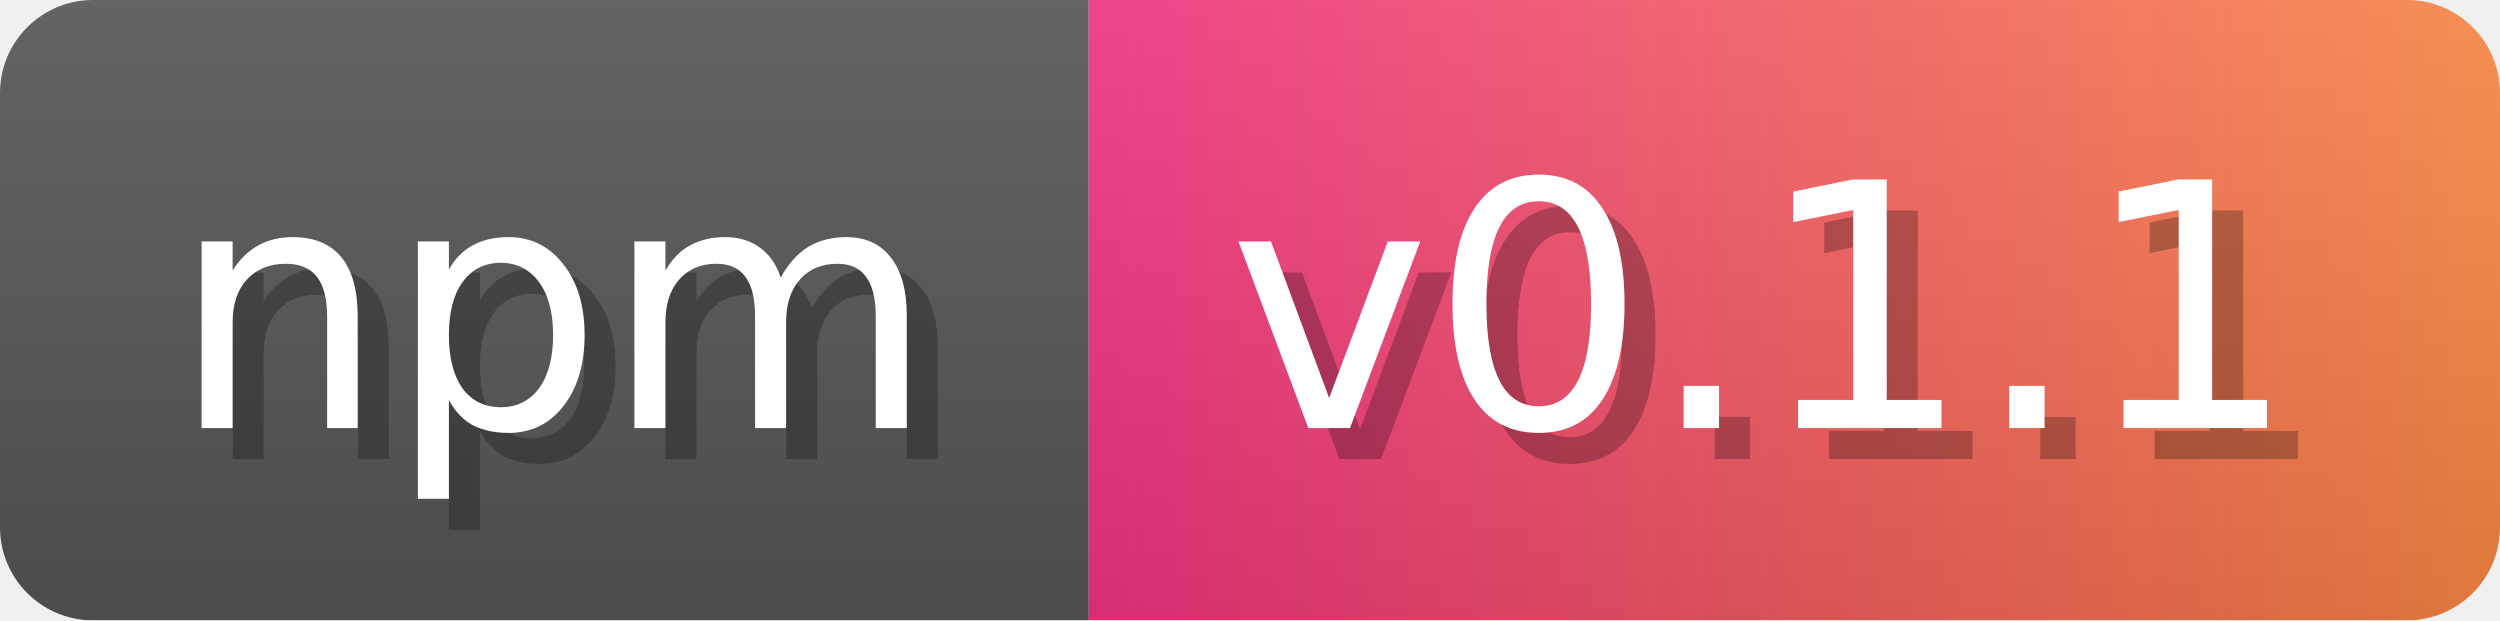
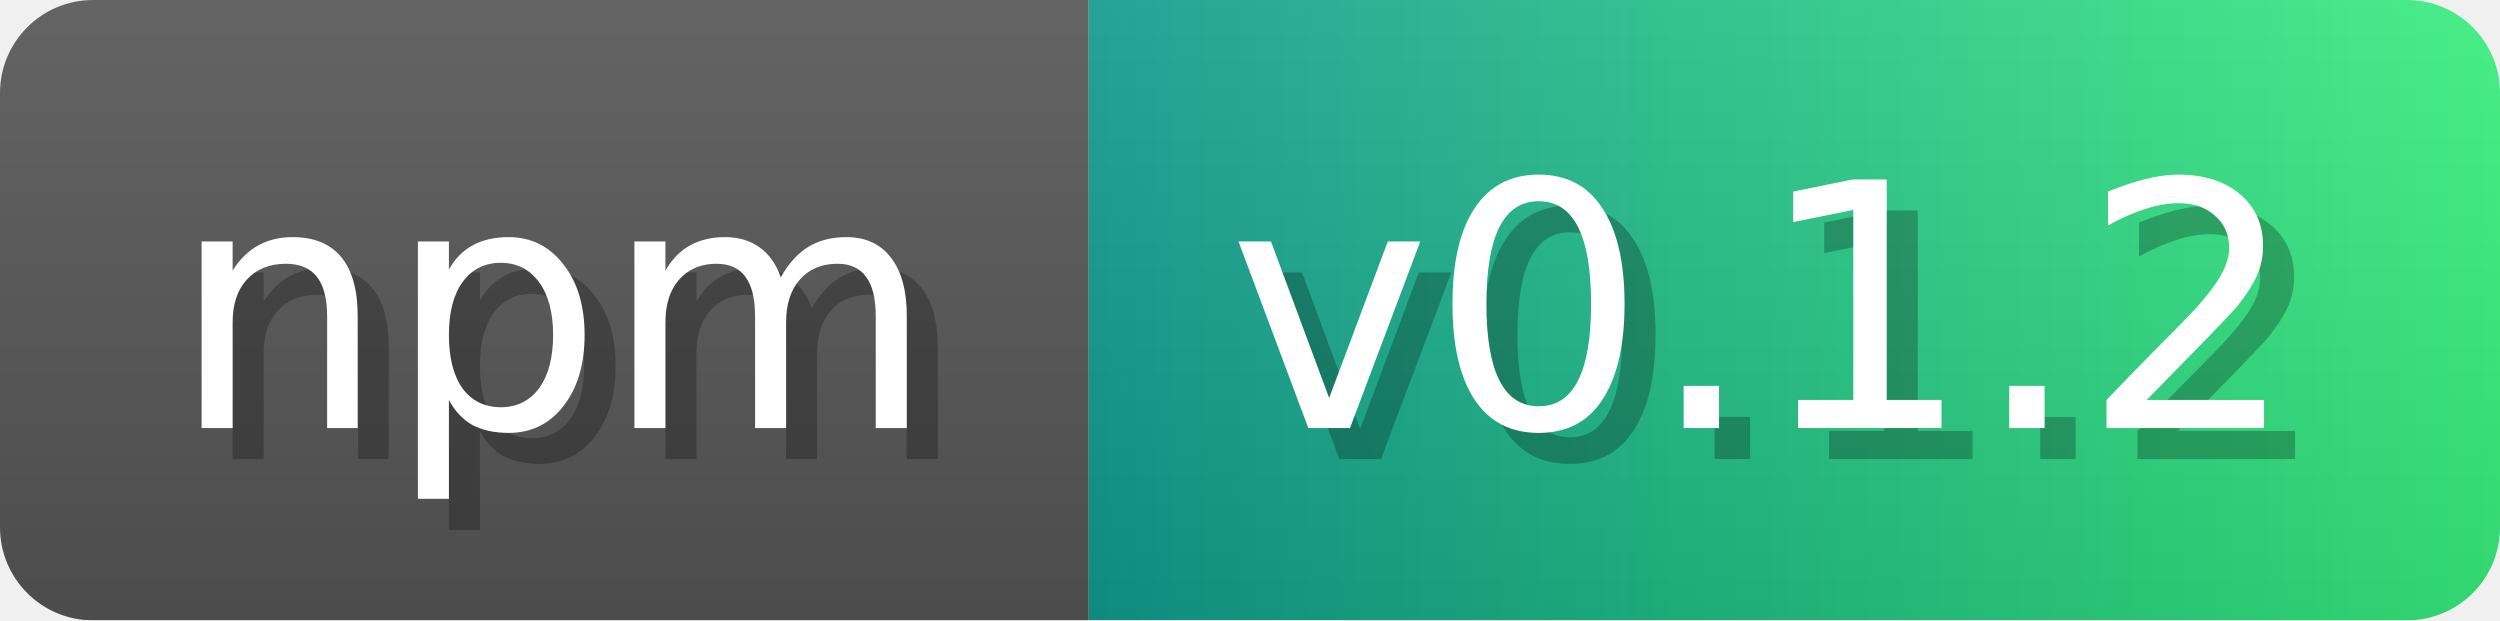
<svg xmlns="http://www.w3.org/2000/svg" width="80.6" height="20">
  <linearGradient id="a" x2="0" y2="100%">
    <stop offset="0" stop-color="#EEE" stop-opacity=".1" />
    <stop offset="1" stop-opacity=".1" />
  </linearGradient>
  <mask id="m">
    <rect width="80.6" height="20" rx="3" fill="#FFF" />
  </mask>
  <g mask="url(#m)">
    <rect width="35.1" height="20" fill="#555" />
    <rect x="35.1" width="45.5" height="20" fill="url(#x)" />
    <rect width="80.6" height="20" fill="url(#a)" />
  </g>
  <g fill="#fff" text-anchor="start" font-family="Verdana,DejaVu Sans,sans-serif" font-size="11">
    <text x="6.5" y="14.8" textLength="24.9" fill="#000" opacity="0.25">npm</text>
    <text x="5.5" y="13.8" textLength="24.9">npm</text>
-     <text x="40.6" y="14.8" fill="#000" opacity="0.25" textLength="35.5">v0.1.1</text>
-     <text x="39.6" y="13.8" textLength="35.5">v0.1.1</text>
+     <text x="40.6" y="14.8" fill="#000" opacity="0.25" textLength="35.5">v0.1.2</text>
+     <text x="39.6" y="13.8" textLength="35.5">v0.1.2</text>
  </g>
  <linearGradient id="x" x1="0%" y1="0%" x2="100%" y2="0%">
-     <stop offset="0%" style="stop-color:#EE3181;stop-opacity:1" />
-     <stop offset="100%" style="stop-color:#F78642;stop-opacity:1" />
+     <stop offset="0%" style="stop-color:#11998e" />
+     <stop offset="100%" style="stop-color:#38ef7d" />
  </linearGradient>
</svg>
